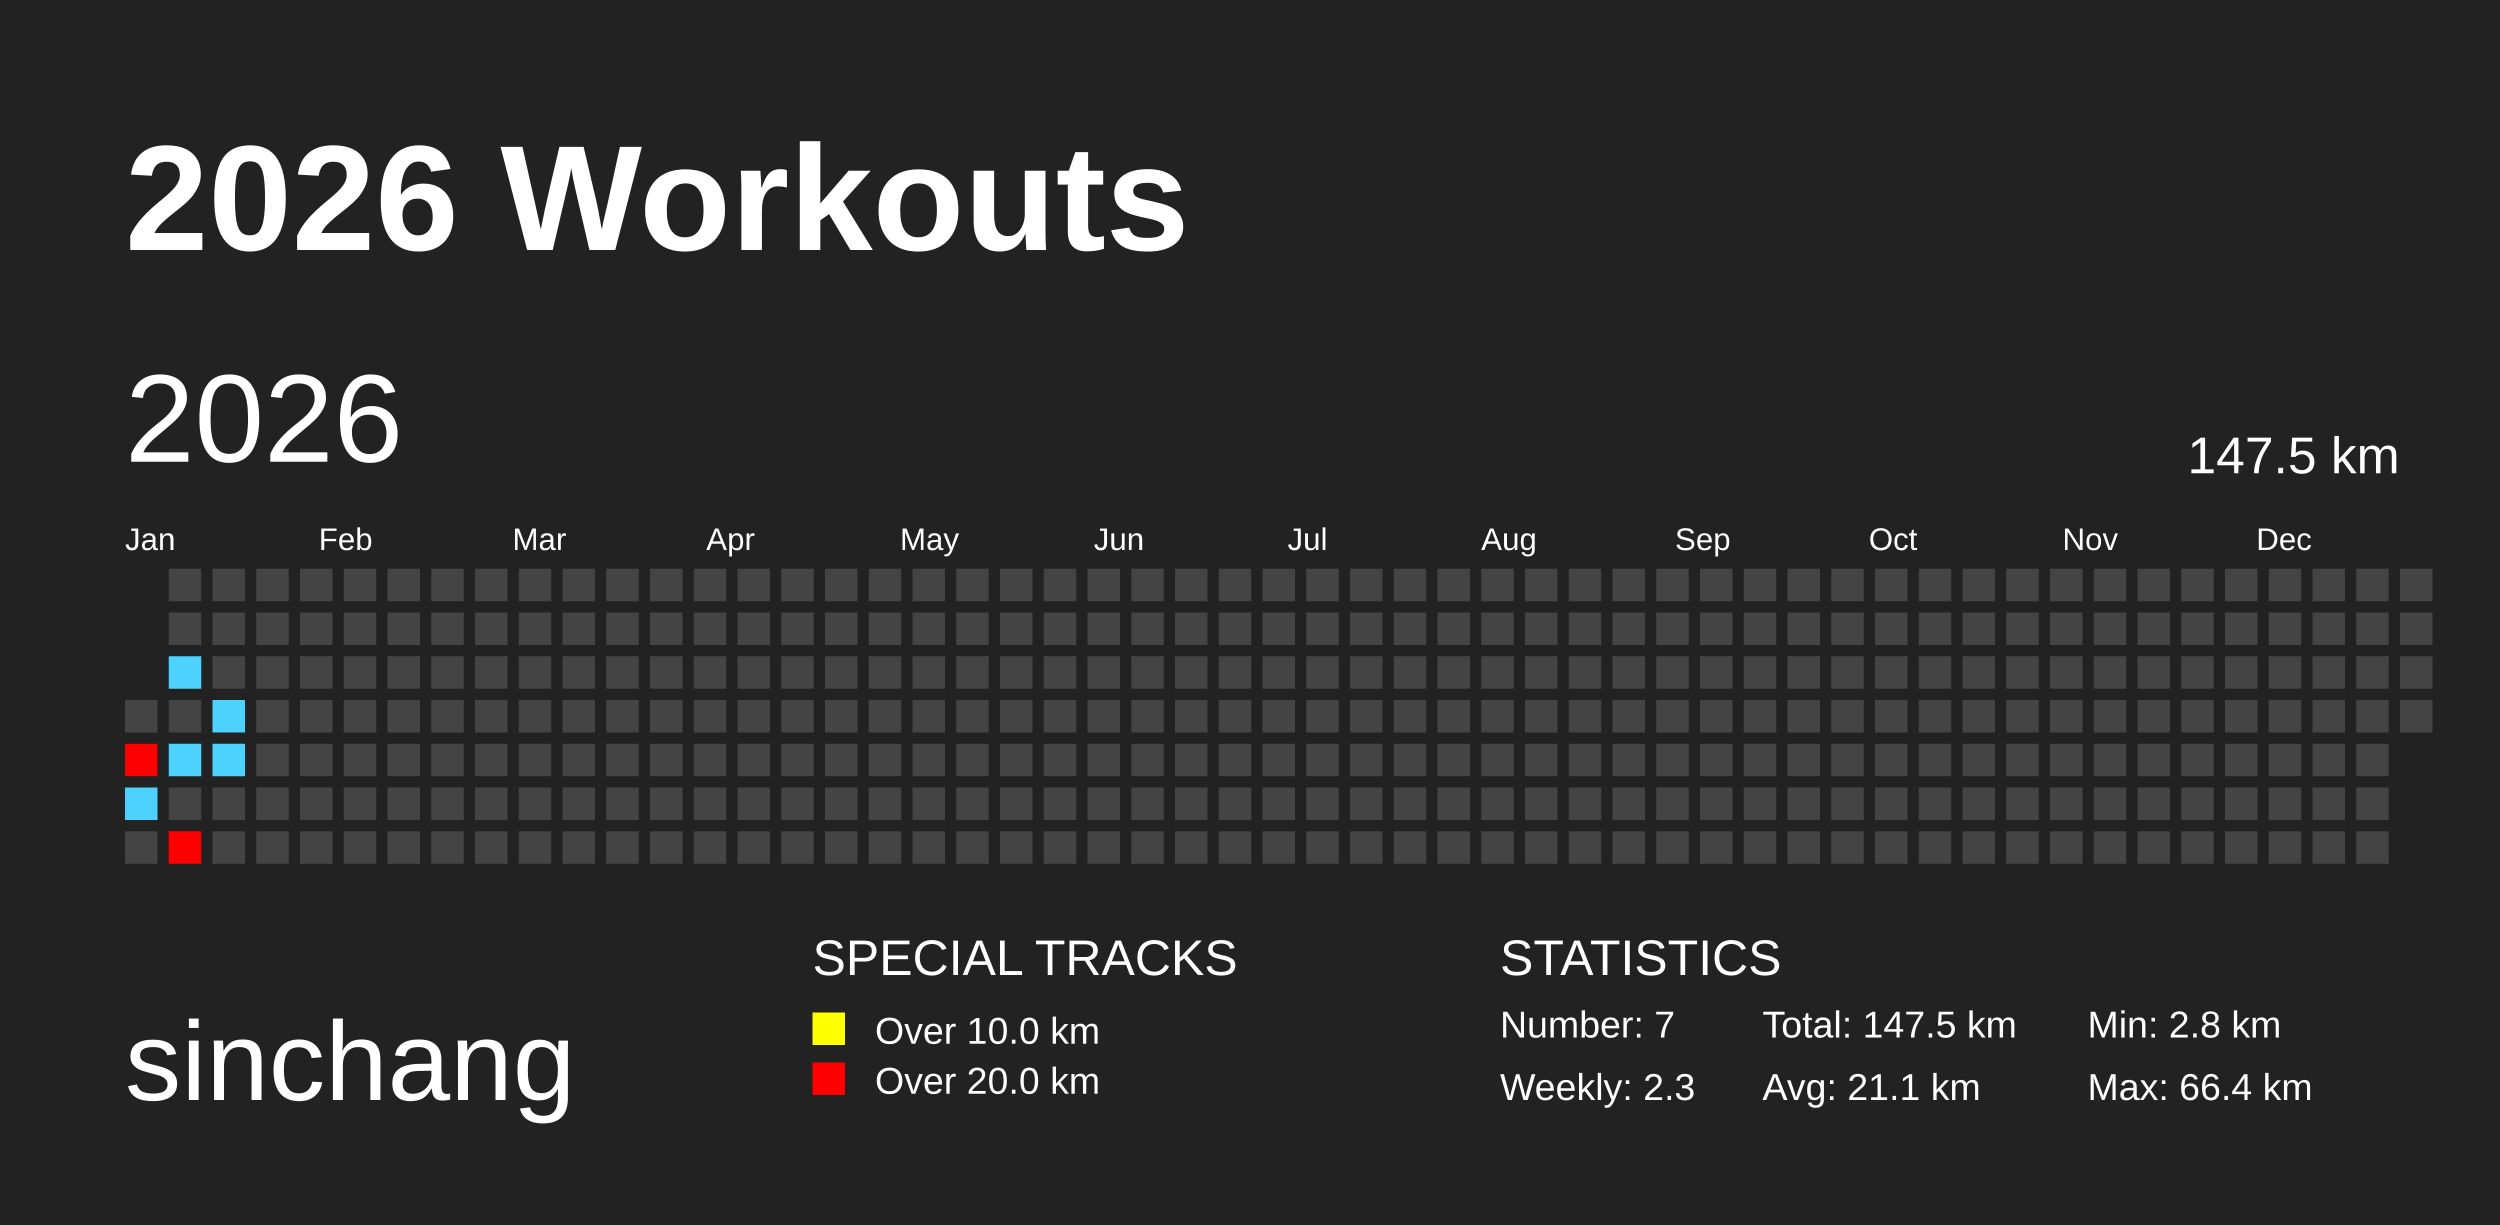
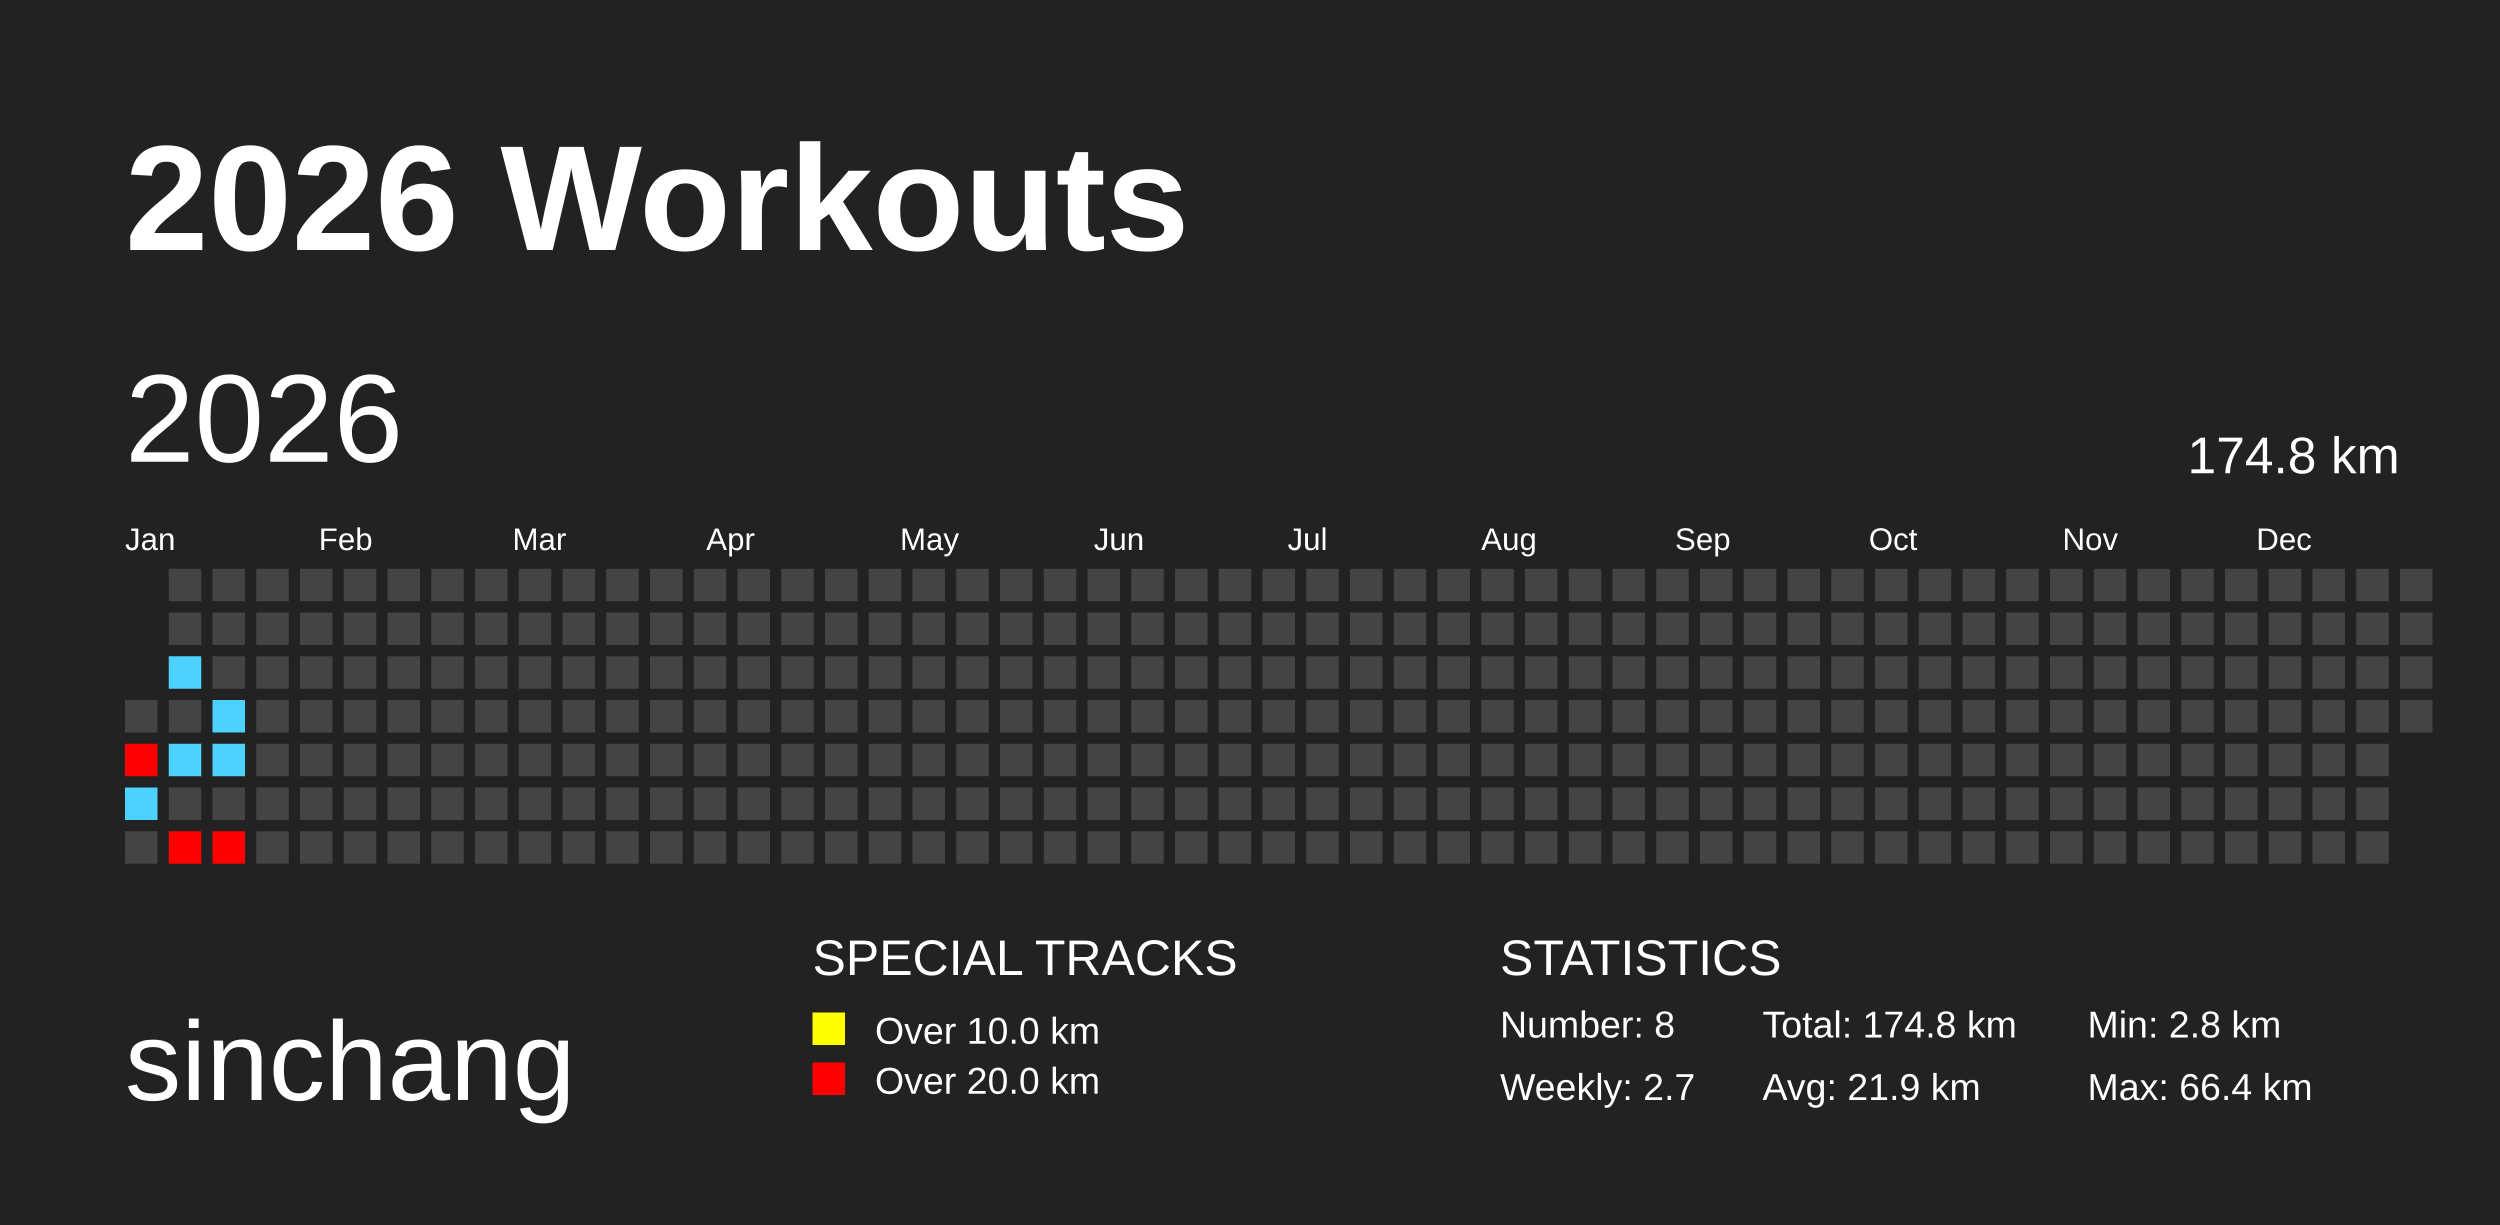
<svg xmlns="http://www.w3.org/2000/svg" baseProfile="full" height="98mm" version="1.1" viewBox="0,0,200,98" width="200mm">
  <defs />
  <rect fill="#222222" height="98" width="200" x="0" y="0" />
  <text fill="#FFFFFF" style="font-size:12px; font-family:Arial; font-weight:bold;" x="10" y="20">2026 Workouts</text>
  <text fill="#FFFFFF" style="font-size:9px; font-family:Arial" x="10" y="88">sinchang</text>
  <text fill="#FFFFFF" style="font-size:4px; font-family:Arial" x="65" y="78">SPECIAL TRACKS</text>
  <rect fill="yellow" height="2.6" width="2.6" x="65" y="81" />
  <text fill="#FFFFFF" style="font-size:3px; font-family:Arial" x="70" y="83.5">Over 10.0 km</text>
  <rect fill="red" height="2.6" width="2.6" x="65" y="85" />
  <text fill="#FFFFFF" style="font-size:3px; font-family:Arial" x="70" y="87.5">Over 20.0 km</text>
  <text fill="#FFFFFF" style="font-size:4px; font-family:Arial" x="120" y="78">STATISTICS</text>
-   <text fill="#FFFFFF" style="font-size:3px; font-family:Arial" x="120" y="83">Number: 7</text>
-   <text fill="#FFFFFF" style="font-size:3px; font-family:Arial" x="120" y="88">Weekly: 2.3</text>
-   <text fill="#FFFFFF" style="font-size:3px; font-family:Arial" x="141" y="83">Total: 147.5 km</text>
-   <text fill="#FFFFFF" style="font-size:3px; font-family:Arial" x="141" y="88">Avg: 21.1 km</text>
+   <text fill="#FFFFFF" style="font-size:3px; font-family:Arial" x="120" y="83">Number: 8</text>
+   <text fill="#FFFFFF" style="font-size:3px; font-family:Arial" x="120" y="88">Weekly: 2.7</text>
+   <text fill="#FFFFFF" style="font-size:3px; font-family:Arial" x="141" y="83">Total: 174.8 km</text>
+   <text fill="#FFFFFF" style="font-size:3px; font-family:Arial" x="141" y="88">Avg: 21.9 km</text>
  <text fill="#FFFFFF" style="font-size:3px; font-family:Arial" x="167" y="83">Min: 2.8 km</text>
  <text fill="#FFFFFF" style="font-size:3px; font-family:Arial" x="167" y="88">Max: 66.4 km</text>
  <text dominant-baseline="hanging" fill="#FFFFFF" style="font-size:10.0px; font-family:Arial;" x="10" y="30">2026</text>
-   <text dominant-baseline="hanging" fill="#FFFFFF" style="font-size:4.125px; font-family:Arial;" x="175" y="35">147.5 km</text>
+   <text dominant-baseline="hanging" fill="#FFFFFF" style="font-size:4.125px; font-family:Arial;" x="175" y="35">174.8 km</text>
  <text fill="#FFFFFF" style="font-size:2.5px; font-family:Arial" x="10.0" y="44">Jan</text>
  <text fill="#FFFFFF" style="font-size:2.5px; font-family:Arial" x="25.5" y="44">Feb</text>
  <text fill="#FFFFFF" style="font-size:2.5px; font-family:Arial" x="41.0" y="44">Mar</text>
  <text fill="#FFFFFF" style="font-size:2.5px; font-family:Arial" x="56.5" y="44">Apr</text>
  <text fill="#FFFFFF" style="font-size:2.5px; font-family:Arial" x="72.0" y="44">May</text>
  <text fill="#FFFFFF" style="font-size:2.5px; font-family:Arial" x="87.5" y="44">Jun</text>
  <text fill="#FFFFFF" style="font-size:2.5px; font-family:Arial" x="103.0" y="44">Jul</text>
  <text fill="#FFFFFF" style="font-size:2.5px; font-family:Arial" x="118.5" y="44">Aug</text>
  <text fill="#FFFFFF" style="font-size:2.5px; font-family:Arial" x="134.0" y="44">Sep</text>
  <text fill="#FFFFFF" style="font-size:2.5px; font-family:Arial" x="149.5" y="44">Oct</text>
  <text fill="#FFFFFF" style="font-size:2.5px; font-family:Arial" x="165.0" y="44">Nov</text>
  <text fill="#FFFFFF" style="font-size:2.5px; font-family:Arial" x="180.5" y="44">Dec</text>
  <rect fill="#444444" height="2.6" width="2.6" x="10.0" y="56.0" />
  <rect fill="red" height="2.6" width="2.6" x="10.0" y="59.5" />
  <rect fill="#4dd2ff" height="2.6" width="2.6" x="10.0" y="63.0" />
  <rect fill="#444444" height="2.6" width="2.6" x="10.0" y="66.5" />
  <rect fill="#444444" height="2.6" width="2.6" x="13.5" y="45.5" />
  <rect fill="#444444" height="2.6" width="2.6" x="13.5" y="49.0" />
  <rect fill="#4dd2ff" height="2.6" width="2.6" x="13.5" y="52.5" />
  <rect fill="#444444" height="2.6" width="2.6" x="13.5" y="56.0" />
  <rect fill="#4dd2ff" height="2.6" width="2.6" x="13.5" y="59.5" />
  <rect fill="#444444" height="2.6" width="2.6" x="13.5" y="63.0" />
  <rect fill="red" height="2.6" width="2.6" x="13.5" y="66.5" />
  <rect fill="#444444" height="2.6" width="2.6" x="17.0" y="45.5" />
  <rect fill="#444444" height="2.6" width="2.6" x="17.0" y="49.0" />
  <rect fill="#444444" height="2.6" width="2.6" x="17.0" y="52.5" />
  <rect fill="#4dd2ff" height="2.6" width="2.6" x="17.0" y="56.0" />
  <rect fill="#4dd2ff" height="2.6" width="2.6" x="17.0" y="59.5" />
  <rect fill="#444444" height="2.6" width="2.6" x="17.0" y="63.0" />
-   <rect fill="#444444" height="2.6" width="2.6" x="17.0" y="66.5" />
+   <rect fill="red" height="2.6" width="2.6" x="17.0" y="66.5" />
  <rect fill="#444444" height="2.6" width="2.6" x="20.5" y="45.5" />
  <rect fill="#444444" height="2.6" width="2.6" x="20.5" y="49.0" />
  <rect fill="#444444" height="2.6" width="2.6" x="20.5" y="52.5" />
  <rect fill="#444444" height="2.6" width="2.6" x="20.5" y="56.0" />
  <rect fill="#444444" height="2.6" width="2.6" x="20.5" y="59.5" />
  <rect fill="#444444" height="2.6" width="2.6" x="20.5" y="63.0" />
  <rect fill="#444444" height="2.6" width="2.6" x="20.5" y="66.5" />
  <rect fill="#444444" height="2.6" width="2.6" x="24.0" y="45.5" />
  <rect fill="#444444" height="2.6" width="2.6" x="24.0" y="49.0" />
  <rect fill="#444444" height="2.6" width="2.6" x="24.0" y="52.5" />
  <rect fill="#444444" height="2.6" width="2.6" x="24.0" y="56.0" />
  <rect fill="#444444" height="2.6" width="2.6" x="24.0" y="59.5" />
  <rect fill="#444444" height="2.6" width="2.6" x="24.0" y="63.0" />
  <rect fill="#444444" height="2.6" width="2.6" x="24.0" y="66.5" />
  <rect fill="#444444" height="2.6" width="2.6" x="27.5" y="45.5" />
  <rect fill="#444444" height="2.6" width="2.6" x="27.5" y="49.0" />
  <rect fill="#444444" height="2.6" width="2.6" x="27.5" y="52.5" />
  <rect fill="#444444" height="2.6" width="2.6" x="27.5" y="56.0" />
  <rect fill="#444444" height="2.6" width="2.6" x="27.5" y="59.5" />
  <rect fill="#444444" height="2.6" width="2.6" x="27.5" y="63.0" />
  <rect fill="#444444" height="2.6" width="2.6" x="27.5" y="66.5" />
  <rect fill="#444444" height="2.6" width="2.6" x="31.0" y="45.5" />
  <rect fill="#444444" height="2.6" width="2.6" x="31.0" y="49.0" />
  <rect fill="#444444" height="2.6" width="2.6" x="31.0" y="52.5" />
  <rect fill="#444444" height="2.6" width="2.6" x="31.0" y="56.0" />
  <rect fill="#444444" height="2.6" width="2.6" x="31.0" y="59.5" />
  <rect fill="#444444" height="2.6" width="2.6" x="31.0" y="63.0" />
  <rect fill="#444444" height="2.6" width="2.6" x="31.0" y="66.5" />
  <rect fill="#444444" height="2.6" width="2.6" x="34.5" y="45.5" />
  <rect fill="#444444" height="2.6" width="2.6" x="34.5" y="49.0" />
  <rect fill="#444444" height="2.6" width="2.6" x="34.5" y="52.5" />
  <rect fill="#444444" height="2.6" width="2.6" x="34.5" y="56.0" />
  <rect fill="#444444" height="2.6" width="2.6" x="34.5" y="59.5" />
  <rect fill="#444444" height="2.6" width="2.6" x="34.5" y="63.0" />
  <rect fill="#444444" height="2.6" width="2.6" x="34.5" y="66.5" />
  <rect fill="#444444" height="2.6" width="2.6" x="38.0" y="45.5" />
  <rect fill="#444444" height="2.6" width="2.6" x="38.0" y="49.0" />
  <rect fill="#444444" height="2.6" width="2.6" x="38.0" y="52.5" />
  <rect fill="#444444" height="2.6" width="2.6" x="38.0" y="56.0" />
  <rect fill="#444444" height="2.6" width="2.6" x="38.0" y="59.5" />
  <rect fill="#444444" height="2.6" width="2.6" x="38.0" y="63.0" />
  <rect fill="#444444" height="2.6" width="2.6" x="38.0" y="66.5" />
  <rect fill="#444444" height="2.6" width="2.6" x="41.5" y="45.5" />
  <rect fill="#444444" height="2.6" width="2.6" x="41.5" y="49.0" />
  <rect fill="#444444" height="2.6" width="2.6" x="41.5" y="52.5" />
  <rect fill="#444444" height="2.6" width="2.6" x="41.5" y="56.0" />
  <rect fill="#444444" height="2.6" width="2.6" x="41.5" y="59.5" />
  <rect fill="#444444" height="2.6" width="2.6" x="41.5" y="63.0" />
  <rect fill="#444444" height="2.6" width="2.6" x="41.5" y="66.5" />
  <rect fill="#444444" height="2.6" width="2.6" x="45.0" y="45.5" />
  <rect fill="#444444" height="2.6" width="2.6" x="45.0" y="49.0" />
  <rect fill="#444444" height="2.6" width="2.6" x="45.0" y="52.5" />
  <rect fill="#444444" height="2.6" width="2.6" x="45.0" y="56.0" />
  <rect fill="#444444" height="2.6" width="2.6" x="45.0" y="59.5" />
  <rect fill="#444444" height="2.6" width="2.6" x="45.0" y="63.0" />
  <rect fill="#444444" height="2.6" width="2.6" x="45.0" y="66.5" />
  <rect fill="#444444" height="2.6" width="2.6" x="48.5" y="45.5" />
  <rect fill="#444444" height="2.6" width="2.6" x="48.5" y="49.0" />
  <rect fill="#444444" height="2.6" width="2.6" x="48.5" y="52.5" />
  <rect fill="#444444" height="2.6" width="2.6" x="48.5" y="56.0" />
  <rect fill="#444444" height="2.6" width="2.6" x="48.5" y="59.5" />
  <rect fill="#444444" height="2.6" width="2.6" x="48.5" y="63.0" />
  <rect fill="#444444" height="2.6" width="2.6" x="48.5" y="66.5" />
  <rect fill="#444444" height="2.6" width="2.6" x="52.0" y="45.5" />
  <rect fill="#444444" height="2.6" width="2.6" x="52.0" y="49.0" />
  <rect fill="#444444" height="2.6" width="2.6" x="52.0" y="52.5" />
  <rect fill="#444444" height="2.6" width="2.6" x="52.0" y="56.0" />
  <rect fill="#444444" height="2.6" width="2.6" x="52.0" y="59.5" />
  <rect fill="#444444" height="2.6" width="2.6" x="52.0" y="63.0" />
  <rect fill="#444444" height="2.6" width="2.6" x="52.0" y="66.5" />
  <rect fill="#444444" height="2.6" width="2.6" x="55.5" y="45.5" />
  <rect fill="#444444" height="2.6" width="2.6" x="55.5" y="49.0" />
  <rect fill="#444444" height="2.6" width="2.6" x="55.5" y="52.5" />
  <rect fill="#444444" height="2.6" width="2.6" x="55.5" y="56.0" />
  <rect fill="#444444" height="2.6" width="2.6" x="55.5" y="59.5" />
  <rect fill="#444444" height="2.6" width="2.6" x="55.5" y="63.0" />
  <rect fill="#444444" height="2.6" width="2.6" x="55.5" y="66.5" />
  <rect fill="#444444" height="2.6" width="2.6" x="59.0" y="45.5" />
  <rect fill="#444444" height="2.6" width="2.6" x="59.0" y="49.0" />
  <rect fill="#444444" height="2.6" width="2.6" x="59.0" y="52.5" />
  <rect fill="#444444" height="2.6" width="2.6" x="59.0" y="56.0" />
  <rect fill="#444444" height="2.6" width="2.6" x="59.0" y="59.5" />
  <rect fill="#444444" height="2.6" width="2.6" x="59.0" y="63.0" />
  <rect fill="#444444" height="2.6" width="2.6" x="59.0" y="66.5" />
  <rect fill="#444444" height="2.6" width="2.6" x="62.5" y="45.5" />
  <rect fill="#444444" height="2.6" width="2.6" x="62.5" y="49.0" />
  <rect fill="#444444" height="2.6" width="2.6" x="62.5" y="52.5" />
  <rect fill="#444444" height="2.6" width="2.6" x="62.5" y="56.0" />
  <rect fill="#444444" height="2.6" width="2.6" x="62.5" y="59.5" />
  <rect fill="#444444" height="2.6" width="2.6" x="62.5" y="63.0" />
  <rect fill="#444444" height="2.6" width="2.6" x="62.5" y="66.5" />
  <rect fill="#444444" height="2.6" width="2.6" x="66.0" y="45.5" />
  <rect fill="#444444" height="2.6" width="2.6" x="66.0" y="49.0" />
  <rect fill="#444444" height="2.6" width="2.6" x="66.0" y="52.5" />
  <rect fill="#444444" height="2.6" width="2.6" x="66.0" y="56.0" />
  <rect fill="#444444" height="2.6" width="2.6" x="66.0" y="59.5" />
  <rect fill="#444444" height="2.6" width="2.6" x="66.0" y="63.0" />
  <rect fill="#444444" height="2.6" width="2.6" x="66.0" y="66.5" />
  <rect fill="#444444" height="2.6" width="2.6" x="69.5" y="45.5" />
  <rect fill="#444444" height="2.6" width="2.6" x="69.5" y="49.0" />
  <rect fill="#444444" height="2.6" width="2.6" x="69.5" y="52.5" />
  <rect fill="#444444" height="2.6" width="2.6" x="69.5" y="56.0" />
  <rect fill="#444444" height="2.6" width="2.6" x="69.5" y="59.5" />
  <rect fill="#444444" height="2.6" width="2.6" x="69.5" y="63.0" />
  <rect fill="#444444" height="2.6" width="2.6" x="69.5" y="66.5" />
  <rect fill="#444444" height="2.6" width="2.6" x="73.0" y="45.5" />
  <rect fill="#444444" height="2.6" width="2.6" x="73.0" y="49.0" />
  <rect fill="#444444" height="2.6" width="2.6" x="73.0" y="52.5" />
  <rect fill="#444444" height="2.6" width="2.6" x="73.0" y="56.0" />
  <rect fill="#444444" height="2.6" width="2.6" x="73.0" y="59.5" />
  <rect fill="#444444" height="2.6" width="2.6" x="73.0" y="63.0" />
  <rect fill="#444444" height="2.6" width="2.6" x="73.0" y="66.5" />
  <rect fill="#444444" height="2.6" width="2.6" x="76.5" y="45.5" />
  <rect fill="#444444" height="2.6" width="2.6" x="76.5" y="49.0" />
  <rect fill="#444444" height="2.6" width="2.6" x="76.5" y="52.5" />
  <rect fill="#444444" height="2.6" width="2.6" x="76.5" y="56.0" />
  <rect fill="#444444" height="2.6" width="2.6" x="76.5" y="59.5" />
  <rect fill="#444444" height="2.6" width="2.6" x="76.5" y="63.0" />
  <rect fill="#444444" height="2.6" width="2.6" x="76.5" y="66.5" />
  <rect fill="#444444" height="2.6" width="2.6" x="80.0" y="45.5" />
  <rect fill="#444444" height="2.6" width="2.6" x="80.0" y="49.0" />
  <rect fill="#444444" height="2.6" width="2.6" x="80.0" y="52.5" />
  <rect fill="#444444" height="2.6" width="2.6" x="80.0" y="56.0" />
  <rect fill="#444444" height="2.6" width="2.6" x="80.0" y="59.5" />
  <rect fill="#444444" height="2.6" width="2.6" x="80.0" y="63.0" />
  <rect fill="#444444" height="2.6" width="2.6" x="80.0" y="66.5" />
  <rect fill="#444444" height="2.6" width="2.6" x="83.5" y="45.5" />
  <rect fill="#444444" height="2.6" width="2.6" x="83.5" y="49.0" />
  <rect fill="#444444" height="2.6" width="2.6" x="83.5" y="52.5" />
  <rect fill="#444444" height="2.6" width="2.6" x="83.5" y="56.0" />
  <rect fill="#444444" height="2.6" width="2.6" x="83.5" y="59.5" />
  <rect fill="#444444" height="2.6" width="2.6" x="83.5" y="63.0" />
  <rect fill="#444444" height="2.6" width="2.6" x="83.5" y="66.5" />
  <rect fill="#444444" height="2.6" width="2.6" x="87.0" y="45.5" />
  <rect fill="#444444" height="2.6" width="2.6" x="87.0" y="49.0" />
  <rect fill="#444444" height="2.6" width="2.6" x="87.0" y="52.5" />
  <rect fill="#444444" height="2.6" width="2.6" x="87.0" y="56.0" />
  <rect fill="#444444" height="2.6" width="2.6" x="87.0" y="59.5" />
  <rect fill="#444444" height="2.6" width="2.6" x="87.0" y="63.0" />
  <rect fill="#444444" height="2.6" width="2.6" x="87.0" y="66.5" />
  <rect fill="#444444" height="2.6" width="2.6" x="90.5" y="45.5" />
  <rect fill="#444444" height="2.6" width="2.6" x="90.5" y="49.0" />
  <rect fill="#444444" height="2.6" width="2.6" x="90.5" y="52.5" />
  <rect fill="#444444" height="2.6" width="2.6" x="90.5" y="56.0" />
  <rect fill="#444444" height="2.6" width="2.6" x="90.5" y="59.5" />
  <rect fill="#444444" height="2.6" width="2.6" x="90.5" y="63.0" />
  <rect fill="#444444" height="2.6" width="2.6" x="90.5" y="66.5" />
  <rect fill="#444444" height="2.6" width="2.6" x="94.0" y="45.5" />
  <rect fill="#444444" height="2.6" width="2.6" x="94.0" y="49.0" />
  <rect fill="#444444" height="2.6" width="2.6" x="94.0" y="52.5" />
  <rect fill="#444444" height="2.6" width="2.6" x="94.0" y="56.0" />
  <rect fill="#444444" height="2.6" width="2.6" x="94.0" y="59.5" />
  <rect fill="#444444" height="2.6" width="2.6" x="94.0" y="63.0" />
  <rect fill="#444444" height="2.6" width="2.6" x="94.0" y="66.5" />
  <rect fill="#444444" height="2.6" width="2.6" x="97.5" y="45.5" />
  <rect fill="#444444" height="2.6" width="2.6" x="97.5" y="49.0" />
  <rect fill="#444444" height="2.6" width="2.6" x="97.5" y="52.5" />
  <rect fill="#444444" height="2.6" width="2.6" x="97.5" y="56.0" />
  <rect fill="#444444" height="2.6" width="2.6" x="97.5" y="59.5" />
  <rect fill="#444444" height="2.6" width="2.6" x="97.5" y="63.0" />
  <rect fill="#444444" height="2.6" width="2.6" x="97.5" y="66.5" />
  <rect fill="#444444" height="2.6" width="2.6" x="101.0" y="45.5" />
  <rect fill="#444444" height="2.6" width="2.6" x="101.0" y="49.0" />
  <rect fill="#444444" height="2.6" width="2.6" x="101.0" y="52.5" />
  <rect fill="#444444" height="2.6" width="2.6" x="101.0" y="56.0" />
  <rect fill="#444444" height="2.6" width="2.6" x="101.0" y="59.5" />
  <rect fill="#444444" height="2.6" width="2.6" x="101.0" y="63.0" />
  <rect fill="#444444" height="2.6" width="2.6" x="101.0" y="66.5" />
  <rect fill="#444444" height="2.6" width="2.6" x="104.5" y="45.5" />
  <rect fill="#444444" height="2.6" width="2.6" x="104.5" y="49.0" />
  <rect fill="#444444" height="2.6" width="2.6" x="104.5" y="52.5" />
  <rect fill="#444444" height="2.6" width="2.6" x="104.5" y="56.0" />
  <rect fill="#444444" height="2.6" width="2.6" x="104.5" y="59.5" />
  <rect fill="#444444" height="2.6" width="2.6" x="104.5" y="63.0" />
  <rect fill="#444444" height="2.6" width="2.6" x="104.5" y="66.5" />
  <rect fill="#444444" height="2.6" width="2.6" x="108.0" y="45.5" />
  <rect fill="#444444" height="2.6" width="2.6" x="108.0" y="49.0" />
  <rect fill="#444444" height="2.6" width="2.6" x="108.0" y="52.5" />
  <rect fill="#444444" height="2.6" width="2.6" x="108.0" y="56.0" />
  <rect fill="#444444" height="2.6" width="2.6" x="108.0" y="59.5" />
  <rect fill="#444444" height="2.6" width="2.6" x="108.0" y="63.0" />
  <rect fill="#444444" height="2.6" width="2.6" x="108.0" y="66.5" />
  <rect fill="#444444" height="2.6" width="2.6" x="111.5" y="45.5" />
  <rect fill="#444444" height="2.6" width="2.6" x="111.5" y="49.0" />
  <rect fill="#444444" height="2.6" width="2.6" x="111.5" y="52.5" />
  <rect fill="#444444" height="2.6" width="2.6" x="111.5" y="56.0" />
  <rect fill="#444444" height="2.6" width="2.6" x="111.5" y="59.5" />
  <rect fill="#444444" height="2.6" width="2.6" x="111.5" y="63.0" />
  <rect fill="#444444" height="2.6" width="2.6" x="111.5" y="66.5" />
  <rect fill="#444444" height="2.6" width="2.6" x="115.0" y="45.5" />
  <rect fill="#444444" height="2.6" width="2.6" x="115.0" y="49.0" />
  <rect fill="#444444" height="2.6" width="2.6" x="115.0" y="52.5" />
  <rect fill="#444444" height="2.6" width="2.6" x="115.0" y="56.0" />
  <rect fill="#444444" height="2.6" width="2.6" x="115.0" y="59.5" />
  <rect fill="#444444" height="2.6" width="2.6" x="115.0" y="63.0" />
  <rect fill="#444444" height="2.6" width="2.6" x="115.0" y="66.5" />
  <rect fill="#444444" height="2.6" width="2.6" x="118.5" y="45.5" />
  <rect fill="#444444" height="2.6" width="2.6" x="118.5" y="49.0" />
  <rect fill="#444444" height="2.6" width="2.6" x="118.5" y="52.5" />
  <rect fill="#444444" height="2.6" width="2.6" x="118.5" y="56.0" />
  <rect fill="#444444" height="2.6" width="2.6" x="118.5" y="59.5" />
  <rect fill="#444444" height="2.6" width="2.6" x="118.5" y="63.0" />
  <rect fill="#444444" height="2.6" width="2.6" x="118.5" y="66.5" />
  <rect fill="#444444" height="2.6" width="2.6" x="122.0" y="45.5" />
  <rect fill="#444444" height="2.6" width="2.6" x="122.0" y="49.0" />
  <rect fill="#444444" height="2.6" width="2.6" x="122.0" y="52.5" />
  <rect fill="#444444" height="2.6" width="2.6" x="122.0" y="56.0" />
  <rect fill="#444444" height="2.6" width="2.6" x="122.0" y="59.5" />
  <rect fill="#444444" height="2.6" width="2.6" x="122.0" y="63.0" />
  <rect fill="#444444" height="2.6" width="2.6" x="122.0" y="66.5" />
  <rect fill="#444444" height="2.6" width="2.6" x="125.5" y="45.5" />
  <rect fill="#444444" height="2.6" width="2.6" x="125.5" y="49.0" />
  <rect fill="#444444" height="2.6" width="2.6" x="125.5" y="52.5" />
  <rect fill="#444444" height="2.6" width="2.6" x="125.5" y="56.0" />
  <rect fill="#444444" height="2.6" width="2.6" x="125.5" y="59.5" />
  <rect fill="#444444" height="2.6" width="2.6" x="125.5" y="63.0" />
  <rect fill="#444444" height="2.6" width="2.6" x="125.5" y="66.5" />
  <rect fill="#444444" height="2.6" width="2.6" x="129.0" y="45.5" />
  <rect fill="#444444" height="2.6" width="2.6" x="129.0" y="49.0" />
  <rect fill="#444444" height="2.6" width="2.6" x="129.0" y="52.5" />
  <rect fill="#444444" height="2.6" width="2.6" x="129.0" y="56.0" />
  <rect fill="#444444" height="2.6" width="2.6" x="129.0" y="59.5" />
  <rect fill="#444444" height="2.6" width="2.6" x="129.0" y="63.0" />
  <rect fill="#444444" height="2.6" width="2.6" x="129.0" y="66.5" />
  <rect fill="#444444" height="2.6" width="2.6" x="132.5" y="45.5" />
  <rect fill="#444444" height="2.6" width="2.6" x="132.5" y="49.0" />
  <rect fill="#444444" height="2.6" width="2.6" x="132.5" y="52.5" />
  <rect fill="#444444" height="2.6" width="2.6" x="132.5" y="56.0" />
  <rect fill="#444444" height="2.6" width="2.6" x="132.5" y="59.5" />
  <rect fill="#444444" height="2.6" width="2.6" x="132.5" y="63.0" />
  <rect fill="#444444" height="2.6" width="2.6" x="132.5" y="66.5" />
  <rect fill="#444444" height="2.6" width="2.6" x="136.0" y="45.5" />
  <rect fill="#444444" height="2.6" width="2.6" x="136.0" y="49.0" />
  <rect fill="#444444" height="2.6" width="2.6" x="136.0" y="52.5" />
  <rect fill="#444444" height="2.6" width="2.6" x="136.0" y="56.0" />
  <rect fill="#444444" height="2.6" width="2.6" x="136.0" y="59.5" />
  <rect fill="#444444" height="2.6" width="2.6" x="136.0" y="63.0" />
  <rect fill="#444444" height="2.6" width="2.6" x="136.0" y="66.5" />
  <rect fill="#444444" height="2.6" width="2.6" x="139.5" y="45.5" />
  <rect fill="#444444" height="2.6" width="2.6" x="139.5" y="49.0" />
  <rect fill="#444444" height="2.6" width="2.6" x="139.5" y="52.5" />
  <rect fill="#444444" height="2.6" width="2.6" x="139.5" y="56.0" />
  <rect fill="#444444" height="2.6" width="2.6" x="139.5" y="59.5" />
  <rect fill="#444444" height="2.6" width="2.6" x="139.5" y="63.0" />
  <rect fill="#444444" height="2.6" width="2.6" x="139.5" y="66.5" />
  <rect fill="#444444" height="2.6" width="2.6" x="143.0" y="45.5" />
  <rect fill="#444444" height="2.6" width="2.6" x="143.0" y="49.0" />
  <rect fill="#444444" height="2.6" width="2.6" x="143.0" y="52.5" />
  <rect fill="#444444" height="2.6" width="2.6" x="143.0" y="56.0" />
  <rect fill="#444444" height="2.6" width="2.6" x="143.0" y="59.5" />
  <rect fill="#444444" height="2.6" width="2.6" x="143.0" y="63.0" />
  <rect fill="#444444" height="2.6" width="2.6" x="143.0" y="66.5" />
  <rect fill="#444444" height="2.6" width="2.6" x="146.5" y="45.5" />
  <rect fill="#444444" height="2.6" width="2.6" x="146.5" y="49.0" />
  <rect fill="#444444" height="2.6" width="2.6" x="146.5" y="52.5" />
  <rect fill="#444444" height="2.6" width="2.6" x="146.5" y="56.0" />
  <rect fill="#444444" height="2.6" width="2.6" x="146.5" y="59.5" />
  <rect fill="#444444" height="2.6" width="2.6" x="146.5" y="63.0" />
  <rect fill="#444444" height="2.6" width="2.6" x="146.5" y="66.5" />
  <rect fill="#444444" height="2.6" width="2.6" x="150.0" y="45.5" />
  <rect fill="#444444" height="2.6" width="2.6" x="150.0" y="49.0" />
  <rect fill="#444444" height="2.6" width="2.6" x="150.0" y="52.5" />
  <rect fill="#444444" height="2.6" width="2.6" x="150.0" y="56.0" />
  <rect fill="#444444" height="2.6" width="2.6" x="150.0" y="59.5" />
  <rect fill="#444444" height="2.6" width="2.6" x="150.0" y="63.0" />
  <rect fill="#444444" height="2.6" width="2.6" x="150.0" y="66.5" />
  <rect fill="#444444" height="2.6" width="2.6" x="153.5" y="45.5" />
  <rect fill="#444444" height="2.6" width="2.6" x="153.5" y="49.0" />
  <rect fill="#444444" height="2.6" width="2.6" x="153.5" y="52.5" />
  <rect fill="#444444" height="2.6" width="2.6" x="153.5" y="56.0" />
  <rect fill="#444444" height="2.6" width="2.6" x="153.5" y="59.5" />
  <rect fill="#444444" height="2.6" width="2.6" x="153.5" y="63.0" />
  <rect fill="#444444" height="2.6" width="2.6" x="153.5" y="66.5" />
  <rect fill="#444444" height="2.6" width="2.6" x="157.0" y="45.5" />
  <rect fill="#444444" height="2.6" width="2.6" x="157.0" y="49.0" />
  <rect fill="#444444" height="2.6" width="2.6" x="157.0" y="52.5" />
  <rect fill="#444444" height="2.6" width="2.6" x="157.0" y="56.0" />
  <rect fill="#444444" height="2.6" width="2.6" x="157.0" y="59.5" />
  <rect fill="#444444" height="2.6" width="2.6" x="157.0" y="63.0" />
  <rect fill="#444444" height="2.6" width="2.6" x="157.0" y="66.5" />
  <rect fill="#444444" height="2.6" width="2.6" x="160.5" y="45.5" />
  <rect fill="#444444" height="2.6" width="2.6" x="160.5" y="49.0" />
  <rect fill="#444444" height="2.6" width="2.6" x="160.5" y="52.5" />
  <rect fill="#444444" height="2.6" width="2.6" x="160.5" y="56.0" />
  <rect fill="#444444" height="2.6" width="2.6" x="160.5" y="59.5" />
  <rect fill="#444444" height="2.6" width="2.6" x="160.5" y="63.0" />
  <rect fill="#444444" height="2.6" width="2.6" x="160.5" y="66.5" />
  <rect fill="#444444" height="2.6" width="2.6" x="164.0" y="45.5" />
  <rect fill="#444444" height="2.6" width="2.6" x="164.0" y="49.0" />
  <rect fill="#444444" height="2.6" width="2.6" x="164.0" y="52.5" />
  <rect fill="#444444" height="2.6" width="2.6" x="164.0" y="56.0" />
  <rect fill="#444444" height="2.6" width="2.6" x="164.0" y="59.5" />
  <rect fill="#444444" height="2.6" width="2.6" x="164.0" y="63.0" />
  <rect fill="#444444" height="2.6" width="2.6" x="164.0" y="66.5" />
  <rect fill="#444444" height="2.6" width="2.6" x="167.5" y="45.5" />
  <rect fill="#444444" height="2.6" width="2.6" x="167.5" y="49.0" />
  <rect fill="#444444" height="2.6" width="2.6" x="167.5" y="52.5" />
  <rect fill="#444444" height="2.6" width="2.6" x="167.5" y="56.0" />
  <rect fill="#444444" height="2.6" width="2.6" x="167.5" y="59.5" />
  <rect fill="#444444" height="2.6" width="2.6" x="167.5" y="63.0" />
  <rect fill="#444444" height="2.6" width="2.6" x="167.5" y="66.5" />
  <rect fill="#444444" height="2.6" width="2.6" x="171.0" y="45.5" />
  <rect fill="#444444" height="2.6" width="2.6" x="171.0" y="49.0" />
  <rect fill="#444444" height="2.6" width="2.6" x="171.0" y="52.5" />
  <rect fill="#444444" height="2.6" width="2.6" x="171.0" y="56.0" />
  <rect fill="#444444" height="2.6" width="2.6" x="171.0" y="59.5" />
  <rect fill="#444444" height="2.6" width="2.6" x="171.0" y="63.0" />
  <rect fill="#444444" height="2.6" width="2.6" x="171.0" y="66.5" />
  <rect fill="#444444" height="2.6" width="2.6" x="174.5" y="45.5" />
  <rect fill="#444444" height="2.6" width="2.6" x="174.5" y="49.0" />
  <rect fill="#444444" height="2.6" width="2.6" x="174.5" y="52.5" />
  <rect fill="#444444" height="2.6" width="2.6" x="174.5" y="56.0" />
  <rect fill="#444444" height="2.6" width="2.6" x="174.5" y="59.5" />
  <rect fill="#444444" height="2.6" width="2.6" x="174.5" y="63.0" />
  <rect fill="#444444" height="2.6" width="2.6" x="174.5" y="66.5" />
  <rect fill="#444444" height="2.6" width="2.6" x="178.0" y="45.5" />
  <rect fill="#444444" height="2.6" width="2.6" x="178.0" y="49.0" />
  <rect fill="#444444" height="2.6" width="2.6" x="178.0" y="52.5" />
  <rect fill="#444444" height="2.6" width="2.6" x="178.0" y="56.0" />
  <rect fill="#444444" height="2.6" width="2.6" x="178.0" y="59.5" />
  <rect fill="#444444" height="2.6" width="2.6" x="178.0" y="63.0" />
  <rect fill="#444444" height="2.6" width="2.6" x="178.0" y="66.5" />
  <rect fill="#444444" height="2.6" width="2.6" x="181.5" y="45.5" />
  <rect fill="#444444" height="2.6" width="2.6" x="181.5" y="49.0" />
  <rect fill="#444444" height="2.6" width="2.6" x="181.5" y="52.5" />
  <rect fill="#444444" height="2.6" width="2.6" x="181.5" y="56.0" />
  <rect fill="#444444" height="2.6" width="2.6" x="181.5" y="59.5" />
  <rect fill="#444444" height="2.6" width="2.6" x="181.5" y="63.0" />
  <rect fill="#444444" height="2.6" width="2.6" x="181.5" y="66.5" />
  <rect fill="#444444" height="2.6" width="2.6" x="185.0" y="45.5" />
  <rect fill="#444444" height="2.6" width="2.6" x="185.0" y="49.0" />
  <rect fill="#444444" height="2.6" width="2.6" x="185.0" y="52.5" />
  <rect fill="#444444" height="2.6" width="2.6" x="185.0" y="56.0" />
  <rect fill="#444444" height="2.6" width="2.6" x="185.0" y="59.5" />
  <rect fill="#444444" height="2.6" width="2.6" x="185.0" y="63.0" />
  <rect fill="#444444" height="2.6" width="2.6" x="185.0" y="66.5" />
  <rect fill="#444444" height="2.6" width="2.6" x="188.5" y="45.5" />
  <rect fill="#444444" height="2.6" width="2.6" x="188.5" y="49.0" />
  <rect fill="#444444" height="2.6" width="2.6" x="188.5" y="52.5" />
  <rect fill="#444444" height="2.6" width="2.6" x="188.5" y="56.0" />
  <rect fill="#444444" height="2.6" width="2.6" x="188.5" y="59.5" />
  <rect fill="#444444" height="2.6" width="2.6" x="188.5" y="63.0" />
  <rect fill="#444444" height="2.6" width="2.6" x="188.5" y="66.5" />
  <rect fill="#444444" height="2.6" width="2.6" x="192.0" y="45.5" />
  <rect fill="#444444" height="2.6" width="2.6" x="192.0" y="49.0" />
  <rect fill="#444444" height="2.6" width="2.6" x="192.0" y="52.5" />
  <rect fill="#444444" height="2.6" width="2.6" x="192.0" y="56.0" />
</svg>
